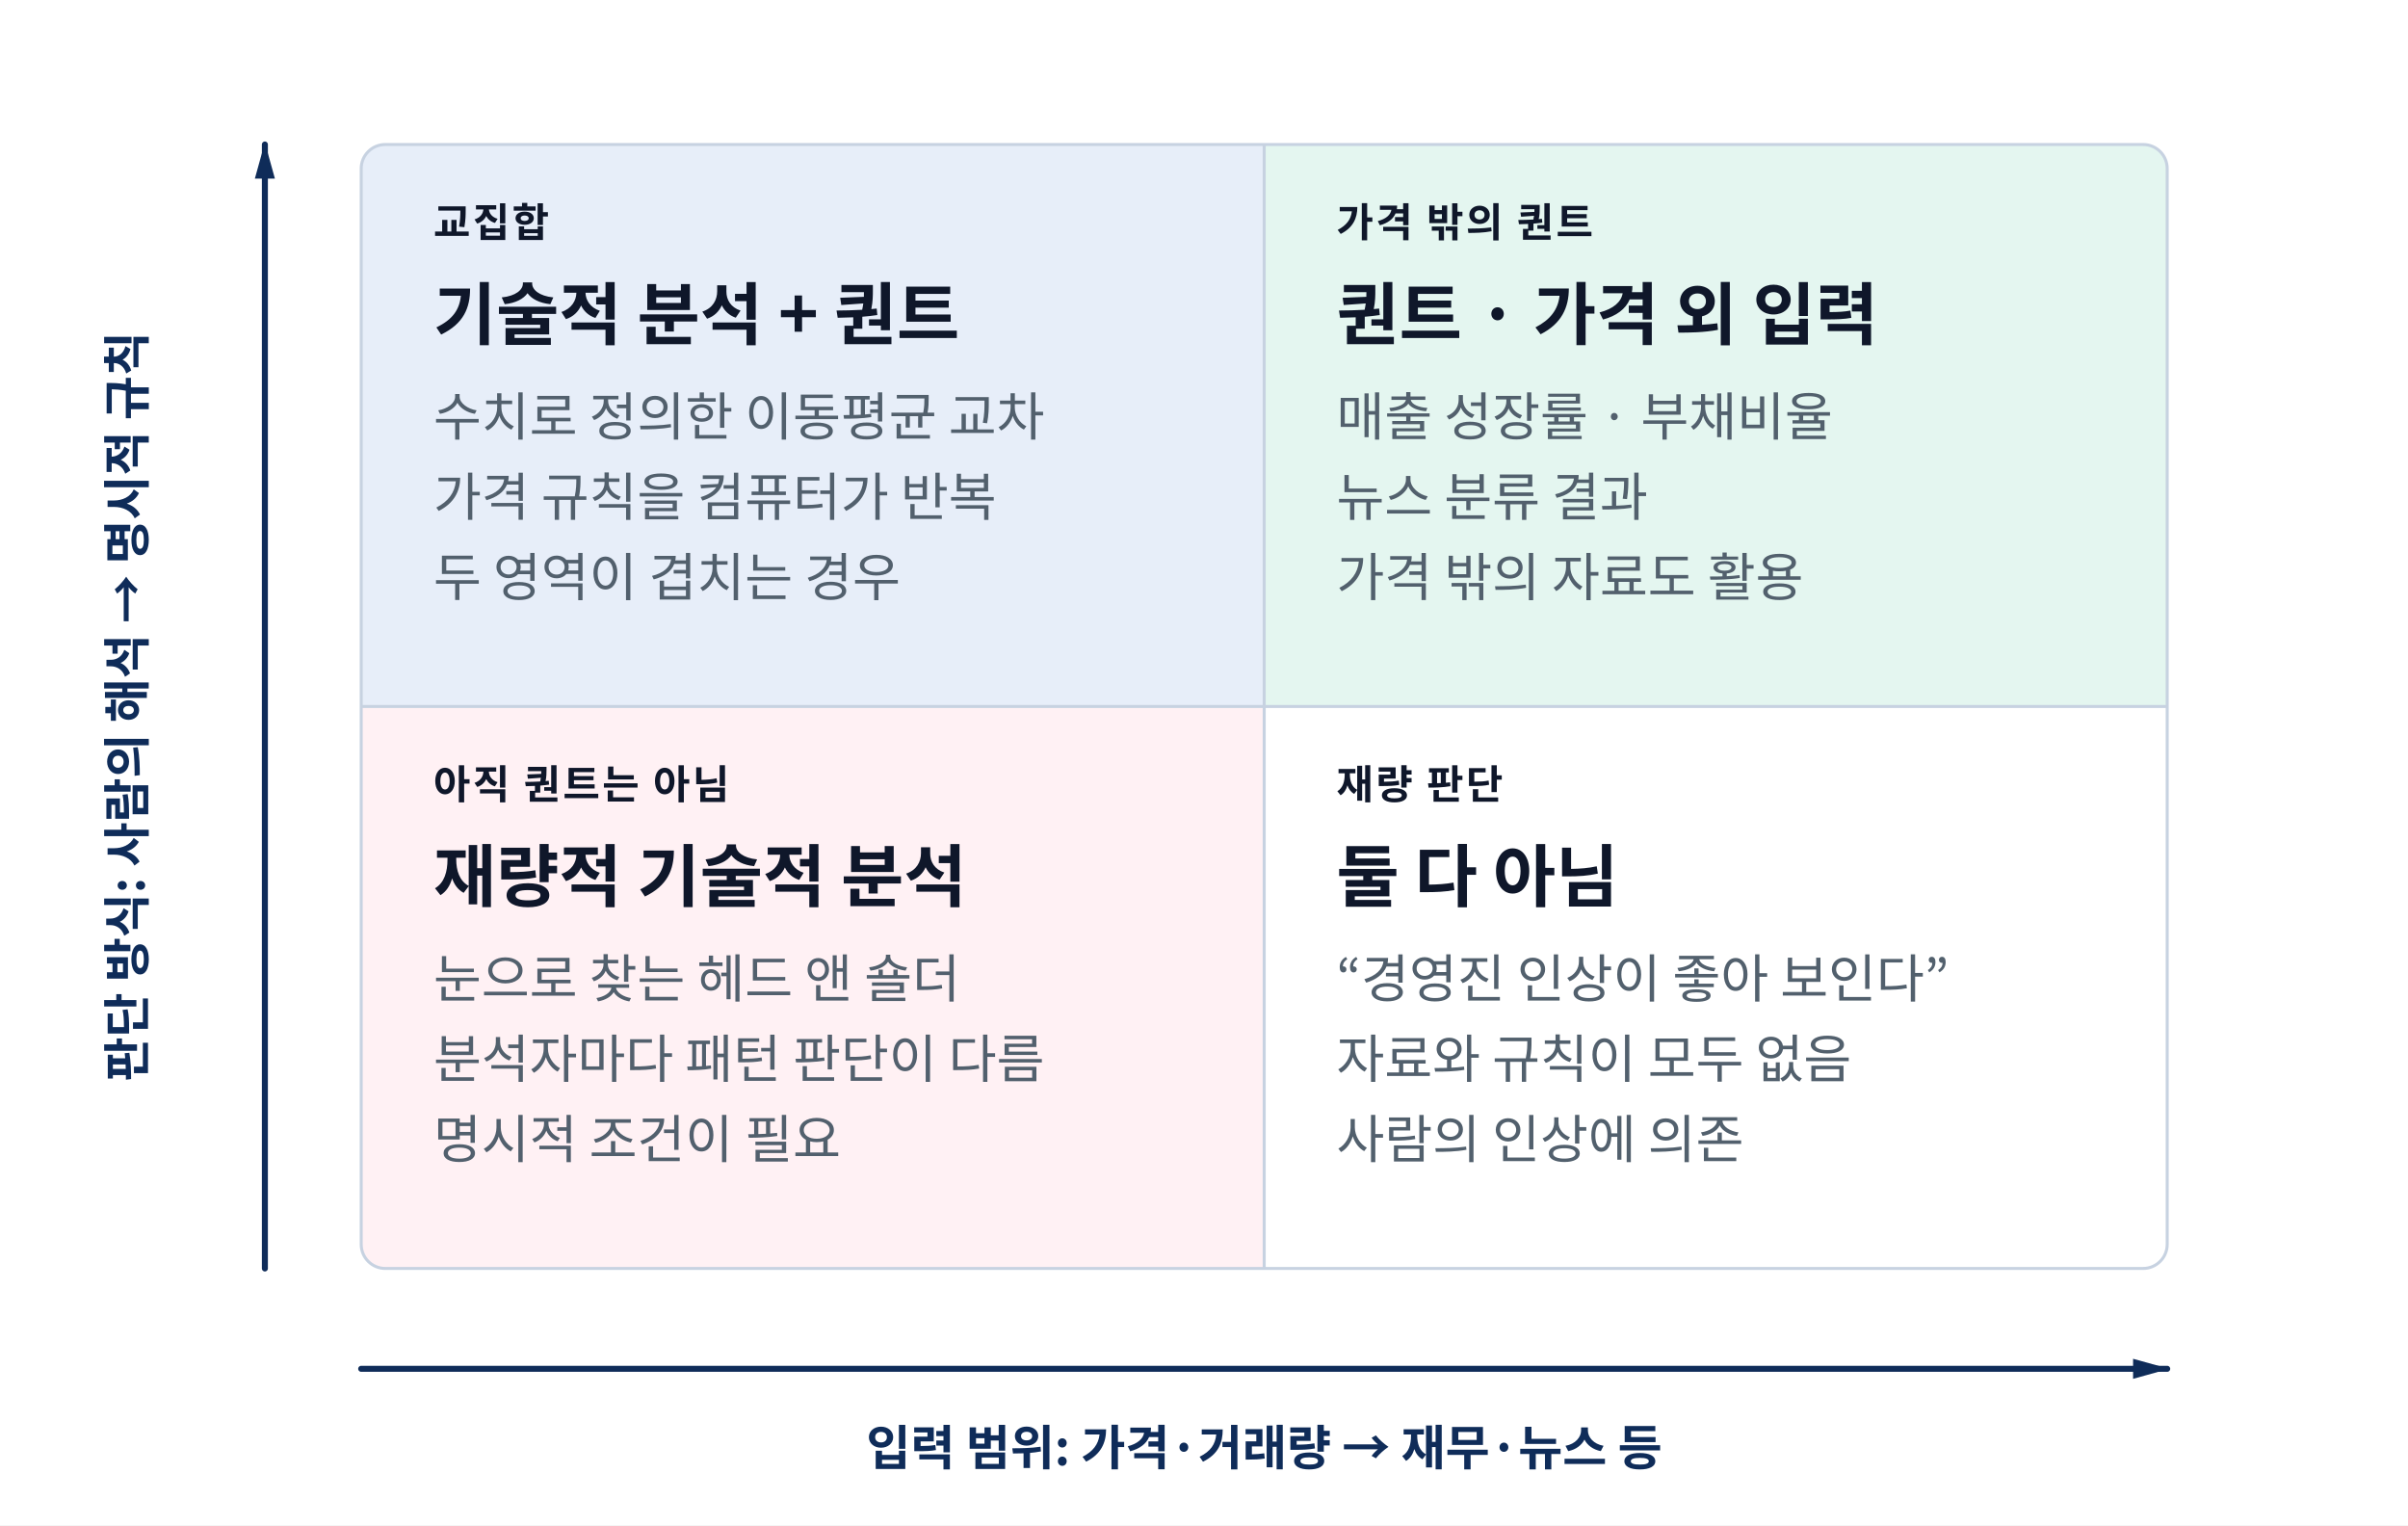
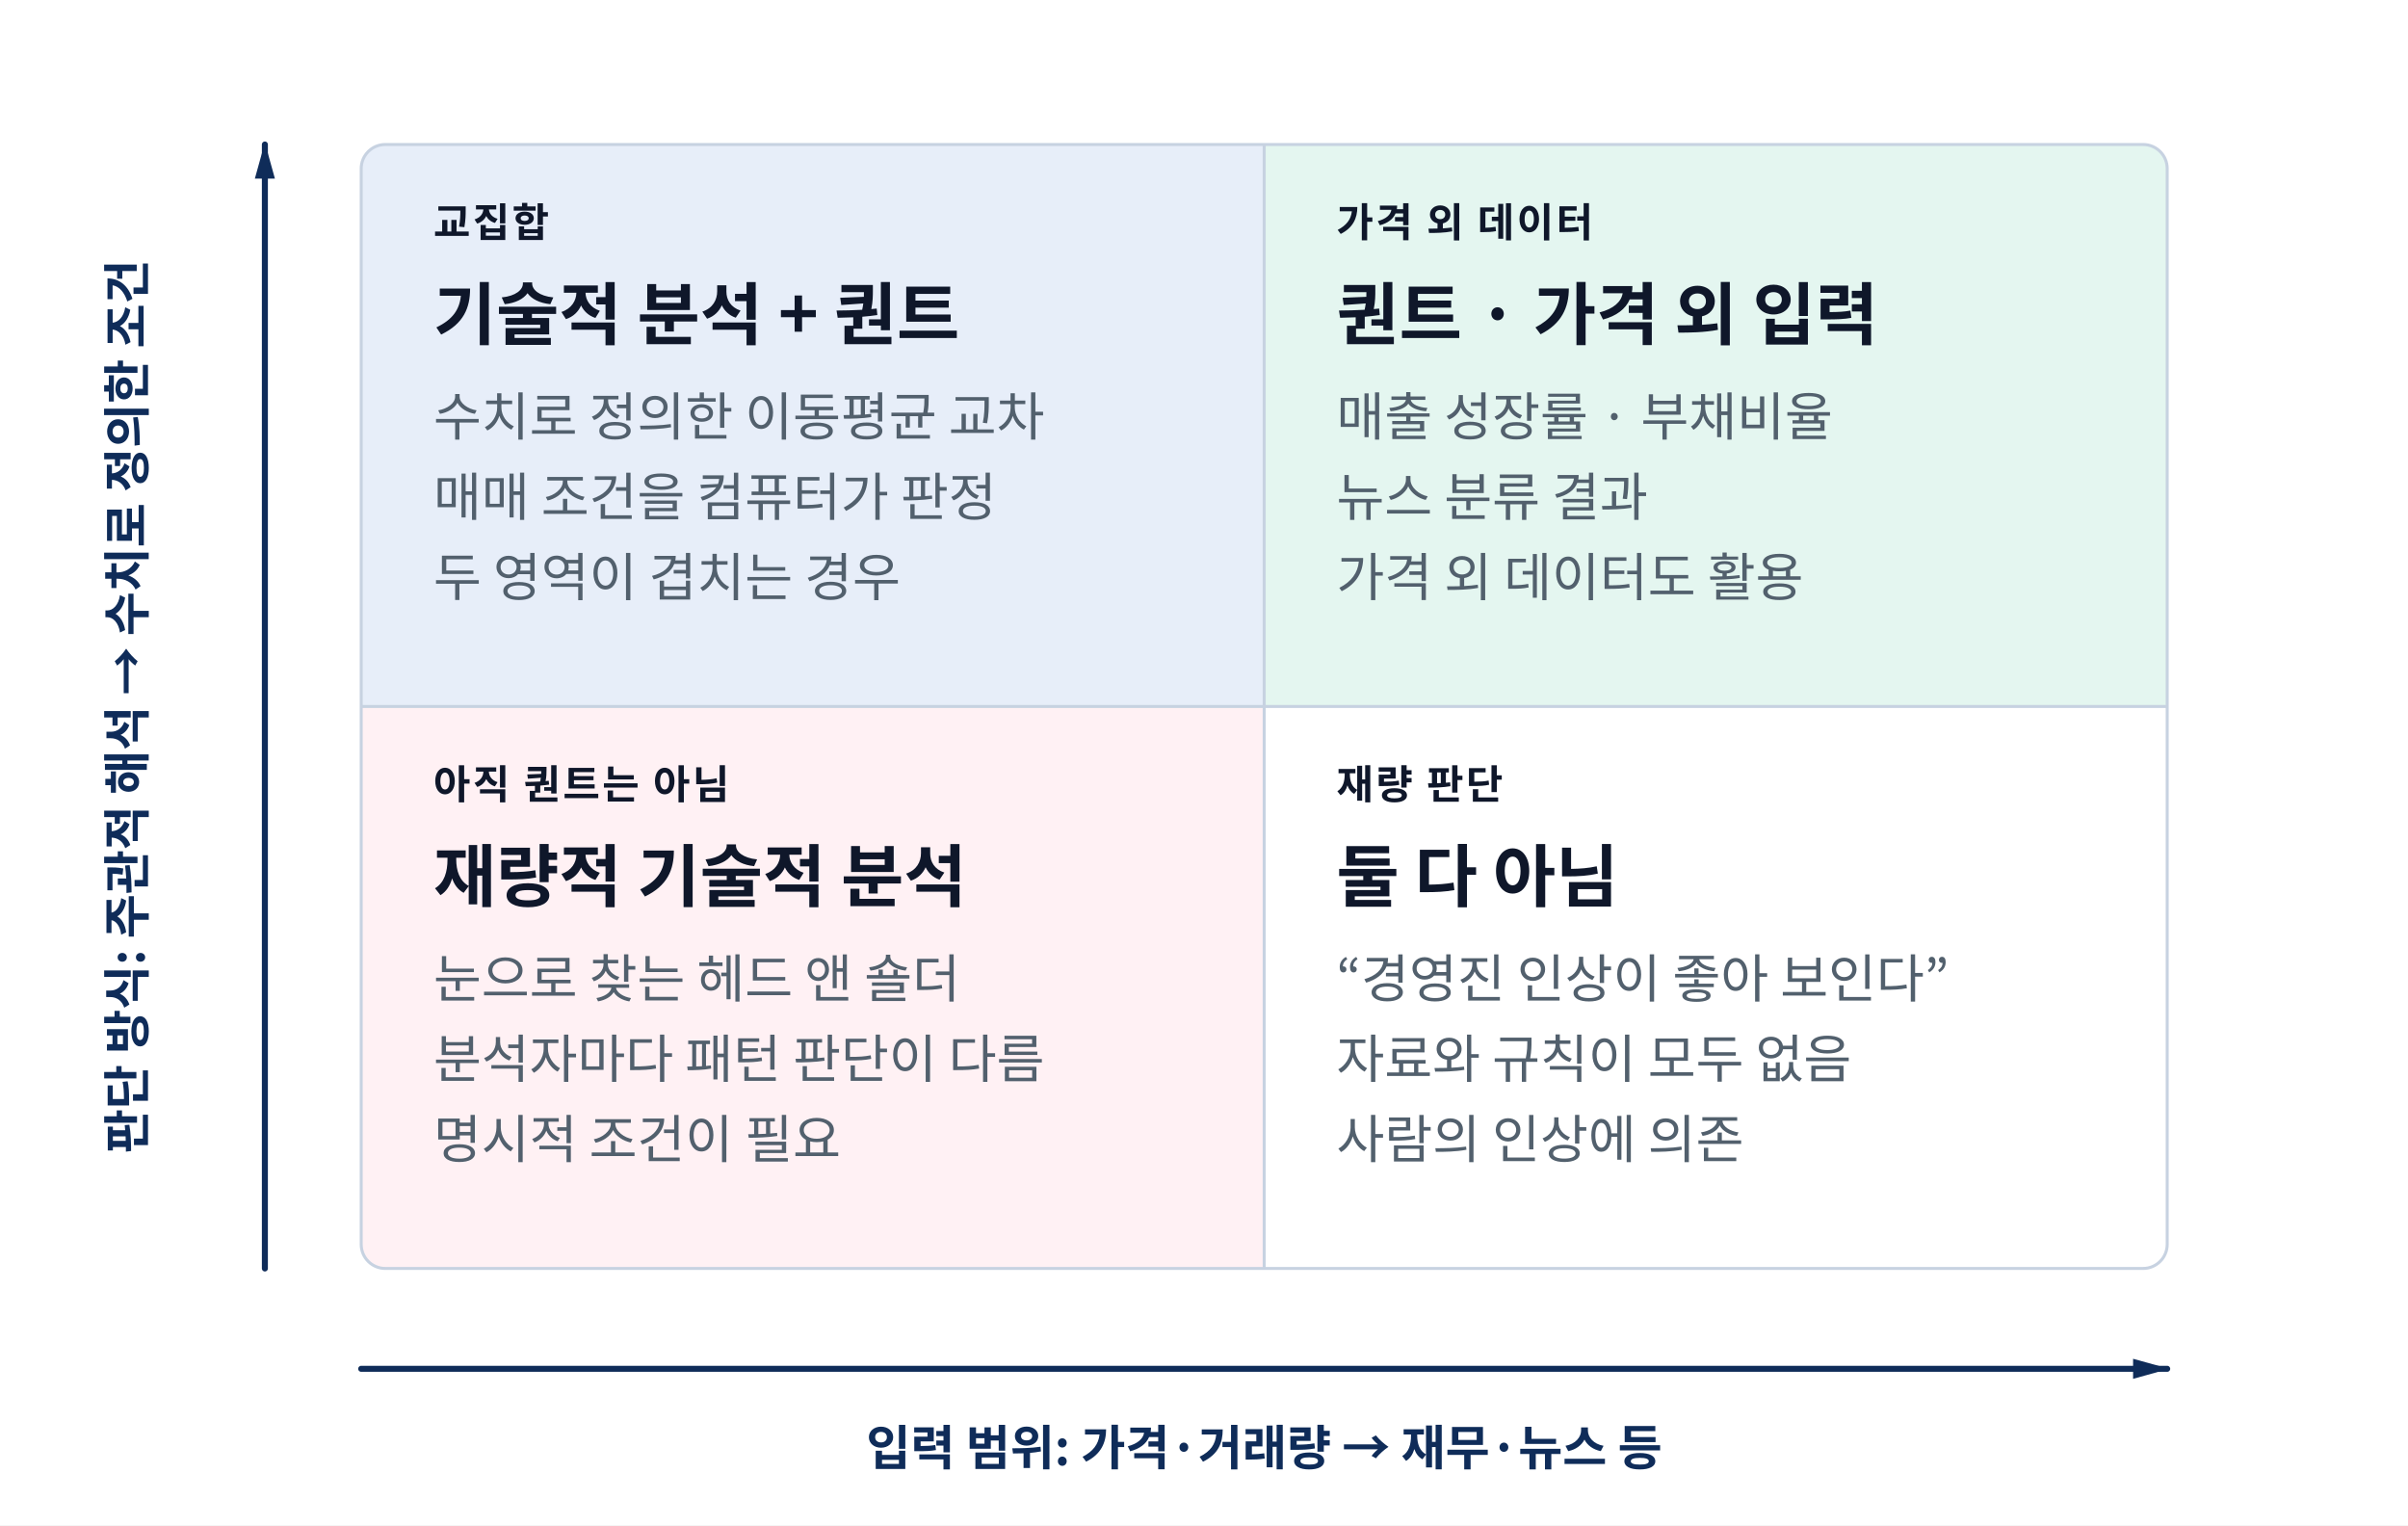
<svg xmlns="http://www.w3.org/2000/svg" viewBox="0 0 1200 760" role="img" aria-labelledby="title desc">
  <defs>
    <marker id="arrow" markerUnits="userSpaceOnUse" viewBox="0 0 18 10" refX="17" refY="5" markerWidth="18" markerHeight="10" orient="auto">
      <path d="M0 0L18 5L0 10Z" fill="context-stroke" />
    </marker>
    <clipPath id="grid-clip">
      <rect x="180" y="72" width="900" height="560" rx="12" />
    </clipPath>
    <style>
      text { font-family:"Noto Sans CJK KR","Noto Sans KR",sans-serif; fill:#0F172A; }
      .eyebrow { font-size:20px; font-weight:700; letter-spacing:1.2px; }
      .title { font-size:34px; font-weight:700; }
      .body { font-size:26px; font-weight:400; fill:#52606D; }
      .axis-label { font-size:24px; font-weight:700; fill:#0F2C59; }
      .axis { fill:none; stroke:#0F2C59; stroke-width:3; stroke-linecap:round; marker-end:url(#arrow); }
    </style>
  </defs>
  <rect width="1200" height="760" fill="#FFFFFF" />
  <g clip-path="url(#grid-clip)">
    <rect x="180" y="72" width="450" height="280" fill="#E7EEF9" />
    <rect x="630" y="72" width="450" height="280" fill="#E4F6F0" />
    <rect x="180" y="352" width="450" height="280" fill="#FFF1F4" />
    <rect x="630" y="352" width="450" height="280" fill="#FFFFFF" />
  </g>
  <rect x="180" y="72" width="900" height="560" rx="12" fill="none" stroke="#C7D2E1" stroke-width="1.5" />
  <path d="M630 72V632M180 352H1080" fill="none" stroke="#C7D2E1" stroke-width="1.5" />
  <g>
    <text class="eyebrow" x="216" y="118" fill="#0F2C59">교집합</text>
    <text class="title" x="216" y="169">기술적 분석 + 퀀트</text>
    <text class="body" x="216" y="217">수치로 정의한 이동평균 교차</text>
-     <text class="body" x="216" y="257">가격 규칙을 컴퓨터가 반복</text>
+     <text class="body" x="216" y="257">매매 조건을 컴퓨터가 판정</text>
    <text class="body" x="216" y="297">두 영역이 겹치는 경우</text>
  </g>
  <g>
-     <text class="eyebrow" x="666" y="118" fill="#0B7A6A">가격 밖의 퀀트</text>
+     <text class="eyebrow" x="666" y="118" fill="#0B7A6A">가격 외 데이터</text>
    <text class="title" x="666" y="169">퀀트 · 가격 외 입력</text>
    <text class="body" x="666" y="217">매출 성장률 · 부채비율</text>
    <text class="body" x="666" y="257">뉴스 분류 결과</text>
-     <text class="body" x="666" y="297">가격 밖의 자료도 활용</text>
+     <text class="body" x="666" y="297">가격 외 데이터도 활용</text>
  </g>
  <g>
    <text class="eyebrow" x="216" y="398" fill="#BE123C">아직 퀀트는 아님</text>
    <text class="title" x="216" y="449">재량적 기술적 분석</text>
    <text class="body" x="216" y="497">눈으로 찾는 헤드 앤 숄더</text>
    <text class="body" x="216" y="537">분석자마다 패턴 판단이 다름</text>
    <text class="body" x="216" y="577">명시적 조건이 필요</text>
  </g>
  <g>
    <text class="eyebrow" x="666" y="398" fill="#52606D">재량 판단</text>
    <text class="title" x="666" y="449">둘 다 아님</text>
    <text class="body" x="666" y="497">“경영진 인상이 좋아 보인다”</text>
    <text class="body" x="666" y="537">자료와 규칙이 모두 없음</text>
    <text class="body" x="666" y="577">사람의 인상에 의존</text>
  </g>
  <path class="axis" d="M180 682H1080" />
  <text class="axis-label" x="630" y="730" text-anchor="middle">입력 범위: 가격·거래량 → 재무·뉴스 등</text>
  <path class="axis" d="M132 632V72" />
-   <text class="axis-label" x="72" y="352" text-anchor="middle" transform="rotate(-90 72 352)">판단 방식: 사람의 해석 → 명시적 규칙</text>
+   <text class="axis-label" x="72" y="352" text-anchor="middle" transform="rotate(-90 72 352)">판단 방식: 주관적 해석 → 수치로 정의한 조건</text>
</svg>
